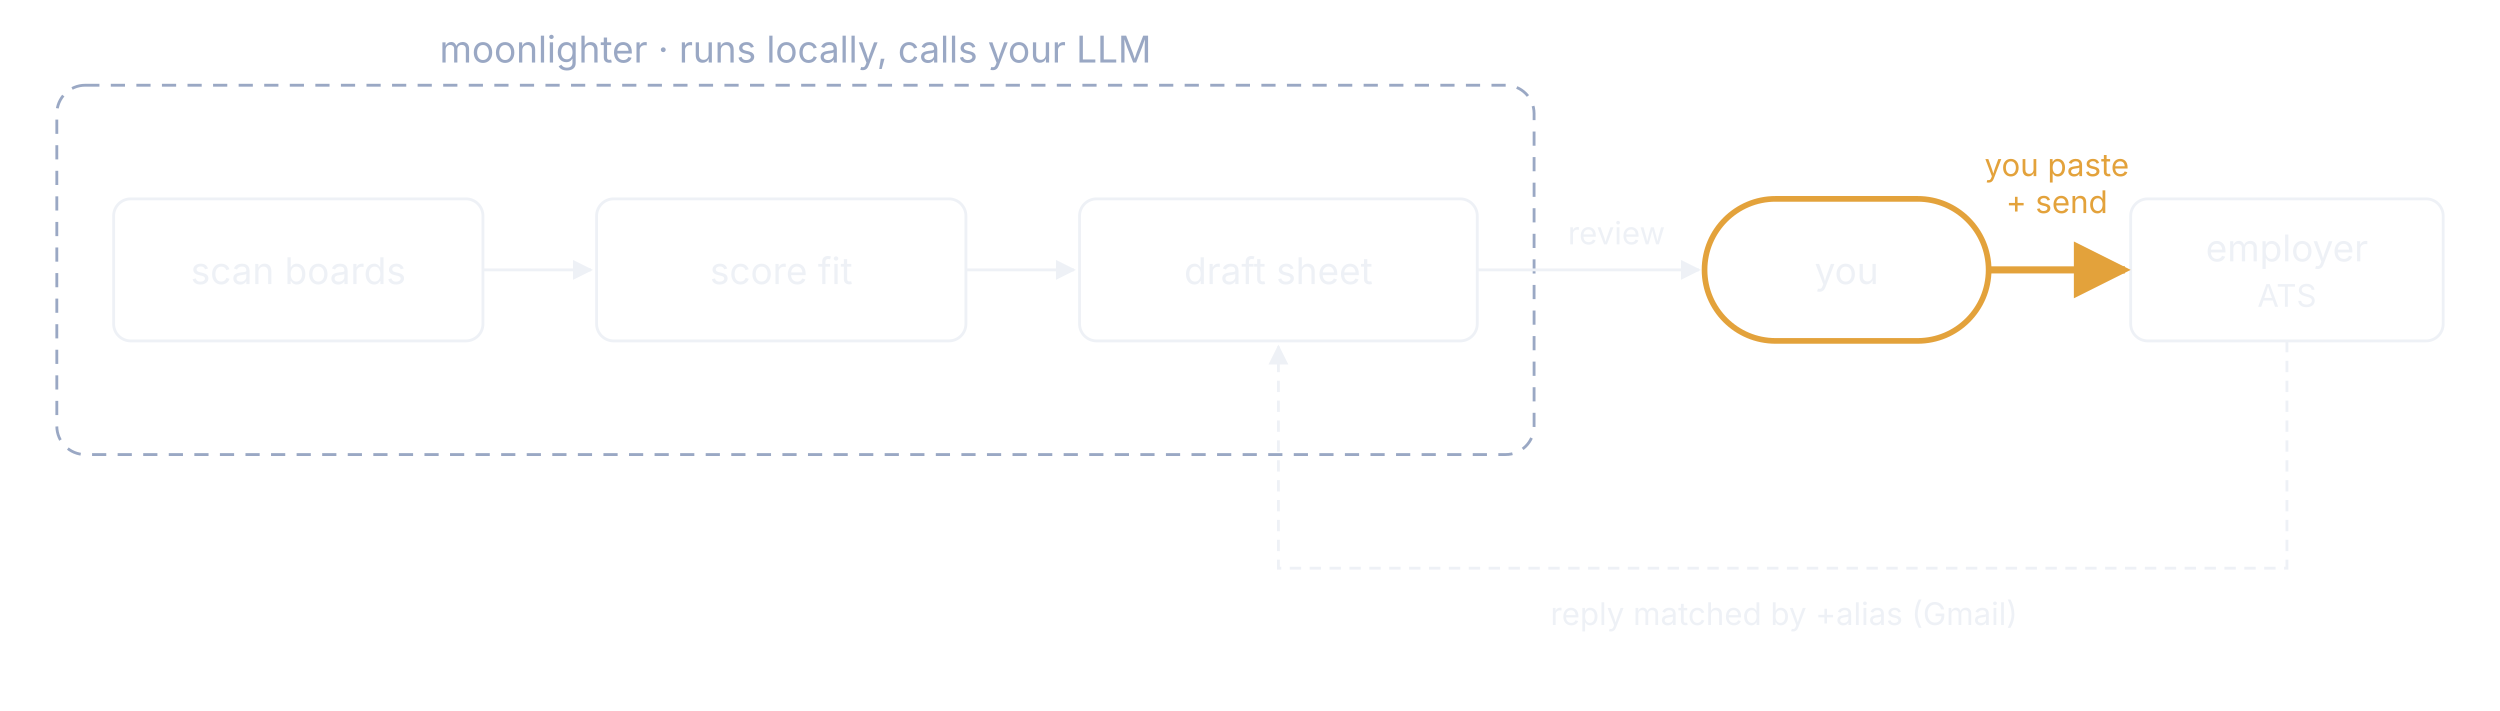
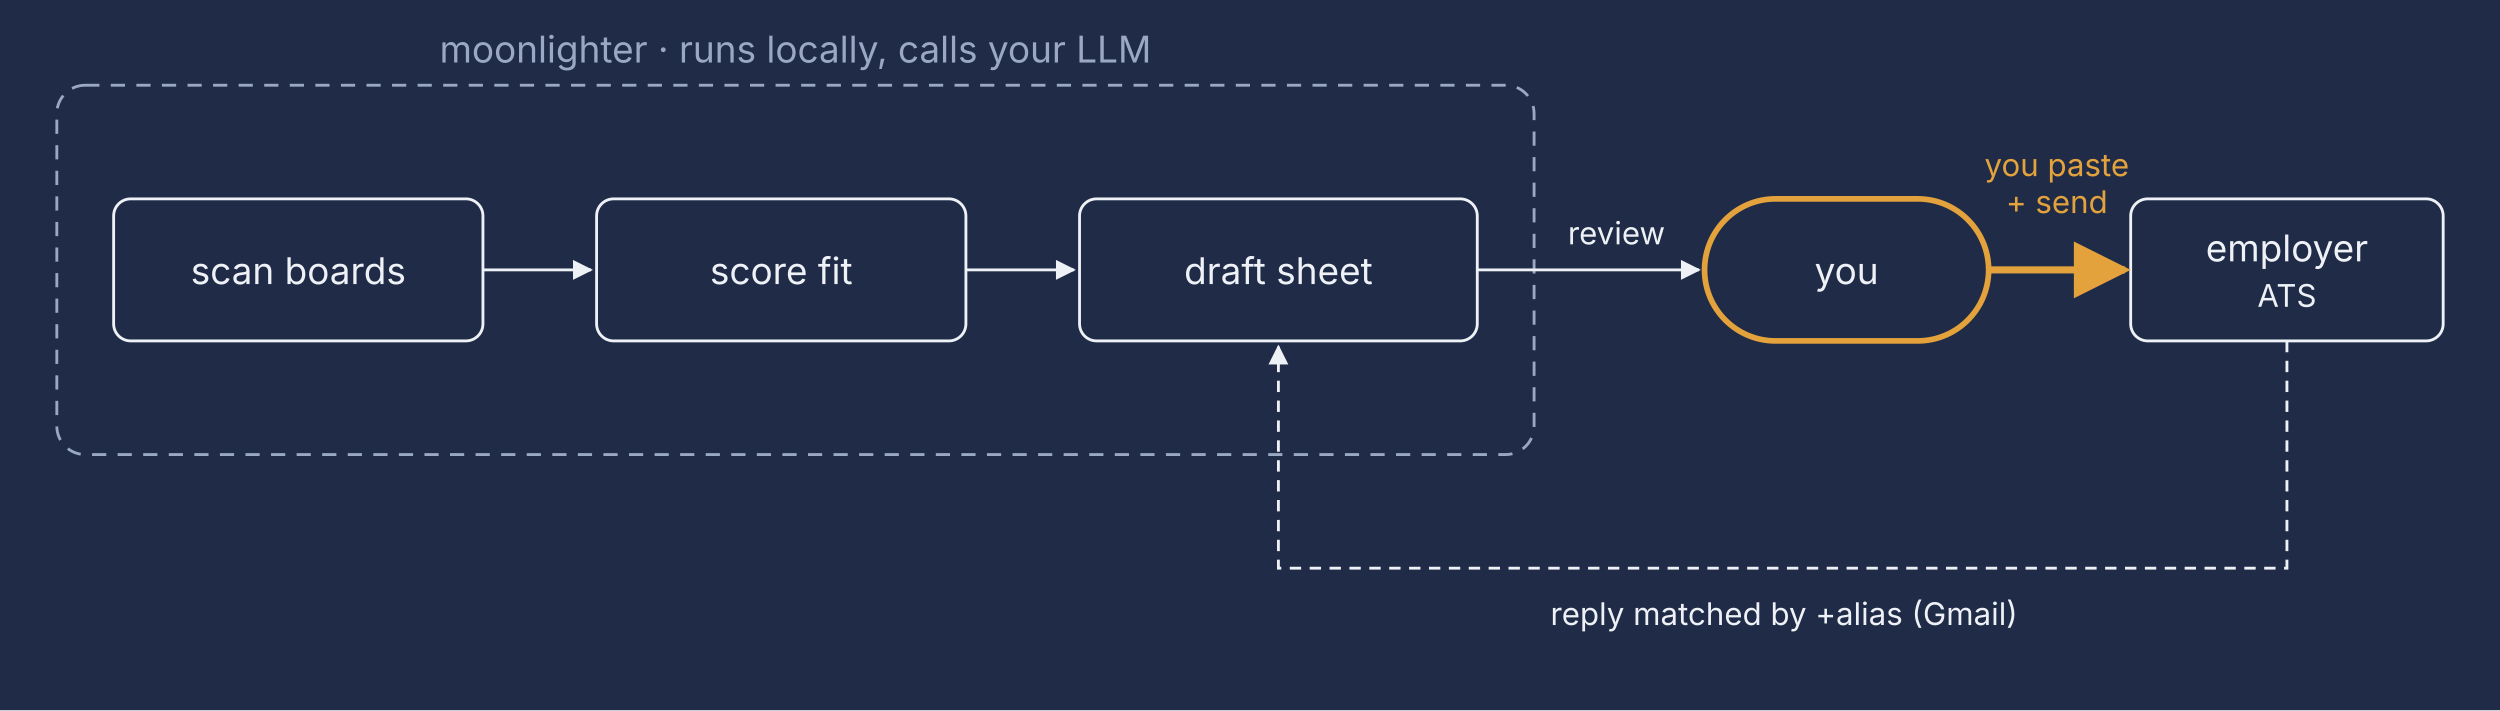
<svg xmlns="http://www.w3.org/2000/svg" viewBox="0 0 880 250" role="img" aria-label="moonlighter scans, scores and drafts; only you paste and send the application to the employer, whose reply comes back matched by alias">
+   <rect x="0" y="0" width="880" height="250" fill="#1F2B47" />
  <defs>
    <marker id="a" viewBox="0 0 10 10" refX="9" refY="5" markerWidth="7" markerHeight="7" orient="auto-start-reverse">
      <path d="M0 0L10 5L0 10z" fill="#EEF1F6" />
    </marker>
    <marker id="h" viewBox="0 0 10 10" refX="9" refY="5" markerWidth="8" markerHeight="8" orient="auto-start-reverse">
      <path d="M0 0L10 5L0 10z" fill="#E3A23B" />
    </marker>
  </defs>
  <g font-family="system-ui, -apple-system, Segoe UI, sans-serif" font-size="13" fill="#EEF1F6" text-anchor="middle">
    <rect x="20" y="30" width="520" height="130" rx="10" fill="none" stroke="#9AA8C4" stroke-dasharray="5 4" />
    <text x="280" y="22" fill="#9AA8C4">moonlighter · runs locally, calls your LLM</text>
    <rect x="40" y="70" width="130" height="50" rx="6" fill="none" stroke="#EEF1F6" />
    <text x="105" y="100">scan boards</text>
    <rect x="210" y="70" width="130" height="50" rx="6" fill="none" stroke="#EEF1F6" />
    <text x="275" y="100">score fit</text>
    <rect x="380" y="70" width="140" height="50" rx="6" fill="none" stroke="#EEF1F6" />
    <text x="450" y="100">draft sheet</text>
    <line x1="170" y1="95" x2="208" y2="95" stroke="#EEF1F6" marker-end="url(#a)" />
    <line x1="340" y1="95" x2="378" y2="95" stroke="#EEF1F6" marker-end="url(#a)" />
    <rect x="600" y="70" width="100" height="50" rx="25" fill="none" stroke="#E3A23B" stroke-width="2" />
    <text x="650" y="100">you</text>
    <line x1="520" y1="95" x2="598" y2="95" stroke="#EEF1F6" marker-end="url(#a)" />
    <text x="569" y="86" font-size="11">review</text>
    <rect x="750" y="70" width="110" height="50" rx="6" fill="none" stroke="#EEF1F6" />
    <text x="805" y="92">employer</text>
    <text x="805" y="108" font-size="11">ATS</text>
    <line x1="700" y1="95" x2="748" y2="95" stroke="#E3A23B" stroke-width="2.5" marker-end="url(#h)" />
    <text x="724" y="62" font-size="11" fill="#E3A23B">you paste</text>
    <text x="724" y="75" font-size="11" fill="#E3A23B">+ send</text>
    <path d="M805 120 V200 H450 V122" fill="none" stroke="#EEF1F6" stroke-dasharray="4 3" marker-end="url(#a)" />
    <text x="628" y="220" font-size="11">reply matched by +alias (Gmail)</text>
  </g>
</svg>
